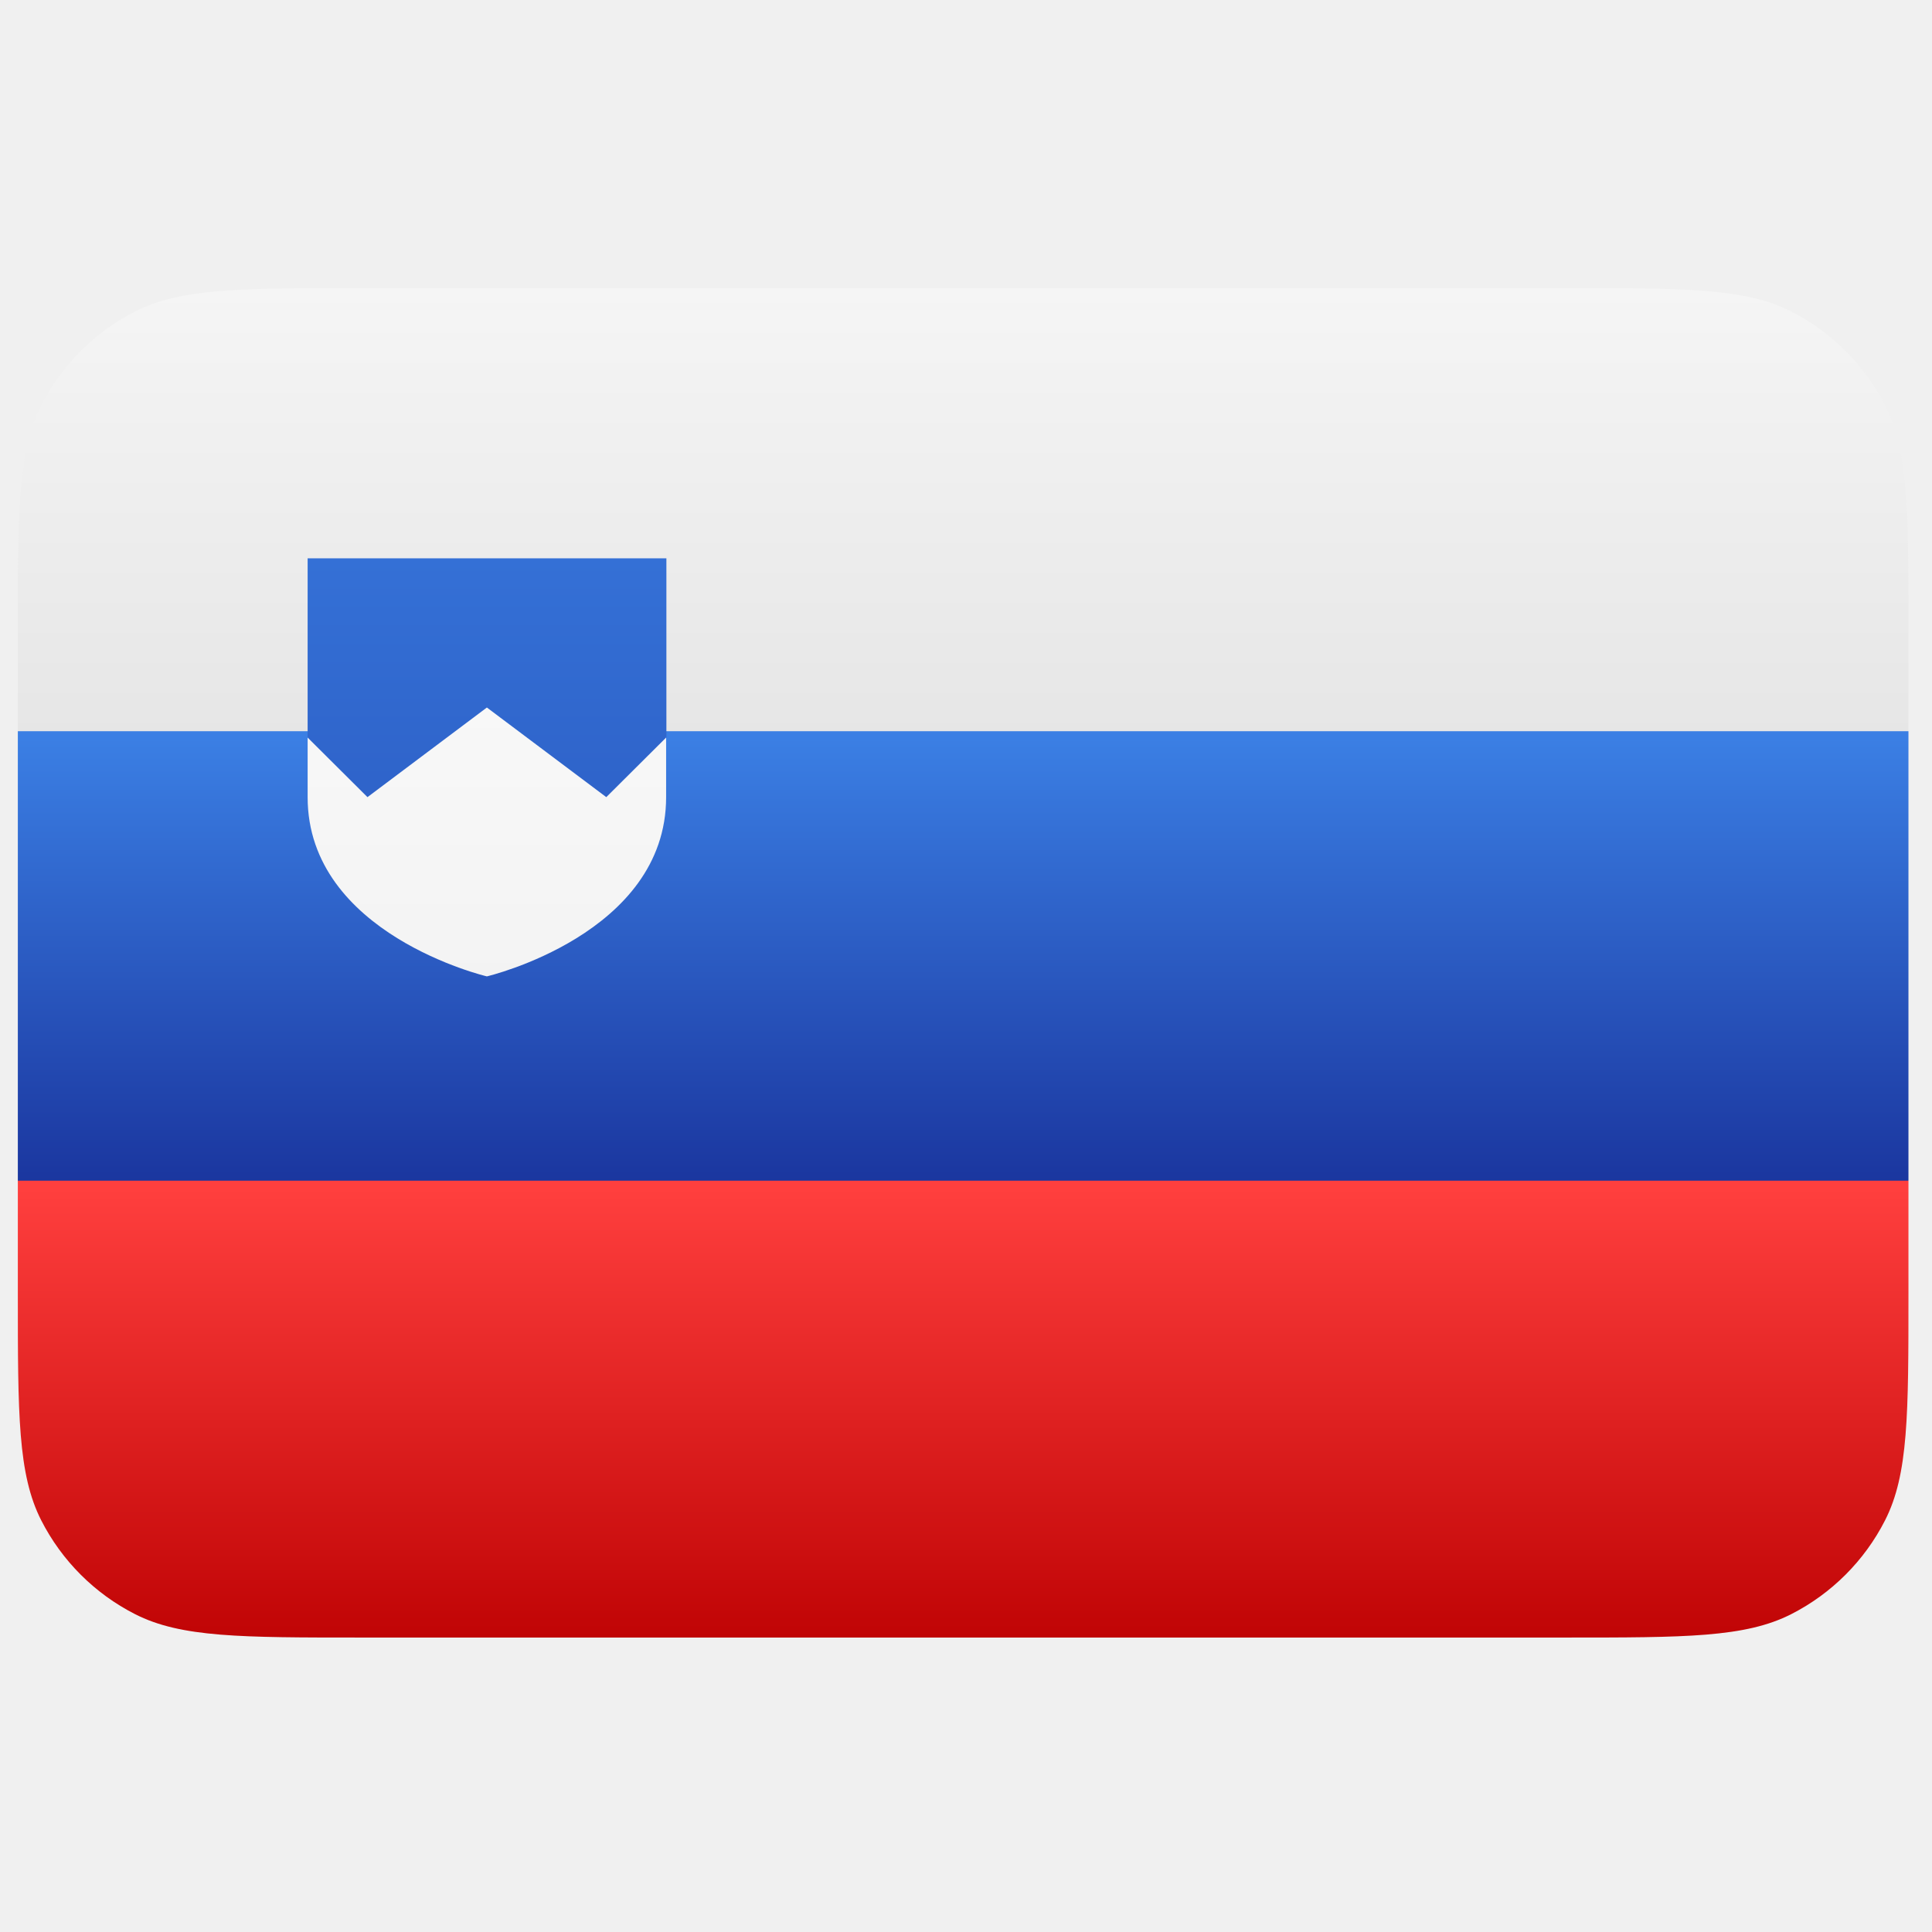
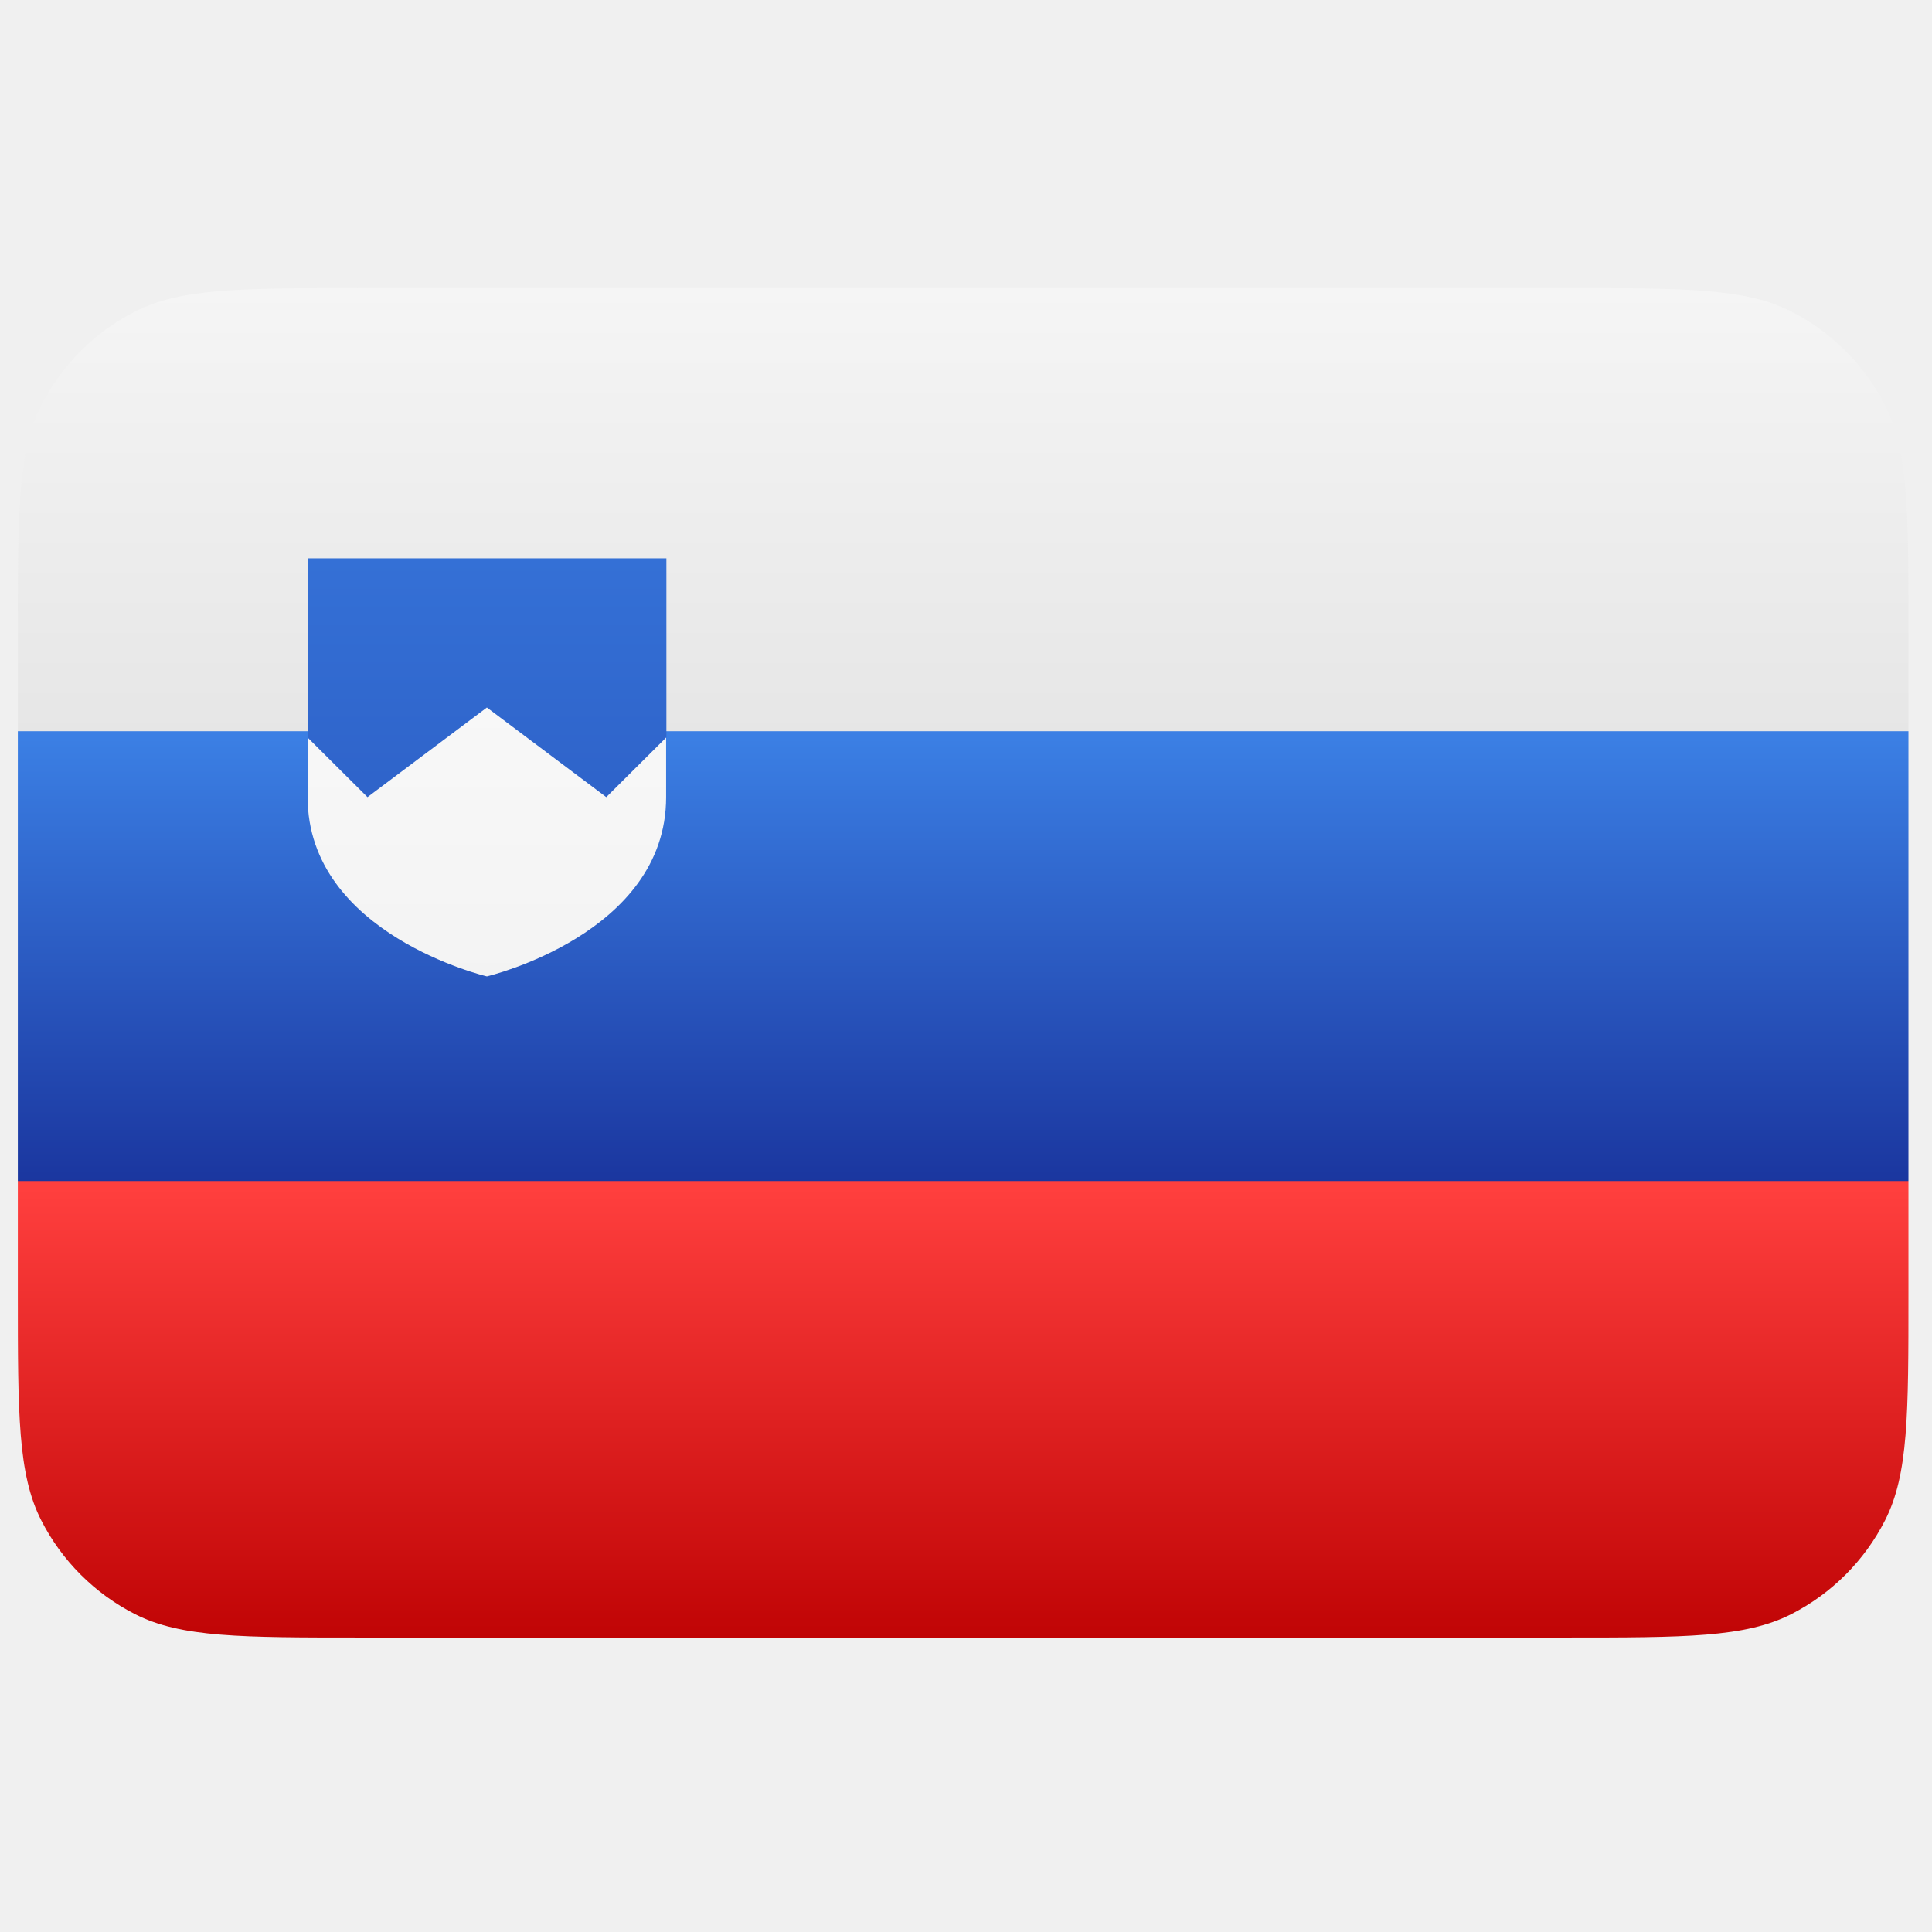
<svg xmlns="http://www.w3.org/2000/svg" viewBox="0 0 144 144" width="144" height="144">
  <defs>
    <mask id="si-board" maskUnits="userSpaceOnUse" maskContentUnits="userSpaceOnUse" x="0" y="0" width="144" height="144" mask-type="alpha">
      <path d="M 116.645 21.474 c 8.961 0 13.441 0 16.864 1.744 a 16 16 0 0 1 6.992 6.992 c 1.744 3.423 1.744 7.903 1.744 16.864 L 142.245 96.453 c 0 8.961 0 13.441 -1.744 16.864 a 16 16 0 0 1 -6.992 6.992 c -3.423 1.744 -7.903 1.744 -16.864 1.744 L 26.929 122.053 c -8.961 0 -13.441 0 -16.864 -1.744 a 16 16 0 0 1 -6.992 -6.992 c -1.744 -3.423 -1.744 -7.903 -1.744 -16.864 L 1.329 47.075 c 0 -8.961 0 -13.441 1.744 -16.864 a 16 16 0 0 1 6.992 -6.992 c 3.423 -1.744 7.903 -1.744 16.864 -1.744 Z" fill="#FFFFFF" />
    </mask>
    <linearGradient id="si-white" x1="72" y1="21.474" x2="72" y2="55.001" gradientUnits="userSpaceOnUse">
      <stop stop-color="#F5F5F5" />
      <stop offset="1" stop-color="#E6E6E6" />
    </linearGradient>
    <linearGradient id="si-blue" x1="72" y1="55.001" x2="72" y2="88.527" gradientUnits="userSpaceOnUse">
      <stop stop-color="#3B7FE4" />
      <stop offset="1" stop-color="#1A359E" />
    </linearGradient>
    <linearGradient id="si-red" x1="72" y1="88.527" x2="72" y2="122.053" gradientUnits="userSpaceOnUse">
      <stop stop-color="#FF3F3E" />
      <stop offset="1" stop-color="#C00405" />
    </linearGradient>
    <linearGradient id="si-shield-blue" x1="72" y1="21.474" x2="72" y2="122.053" gradientUnits="userSpaceOnUse">
      <stop stop-color="#3B7FE4" />
      <stop offset="1" stop-color="#1A359E" />
    </linearGradient>
    <linearGradient id="si-mount-white" x1="72" y1="21.474" x2="72" y2="122.053" gradientUnits="userSpaceOnUse">
      <stop stop-color="#FFFFFF" />
      <stop offset="1" stop-color="#E8E8E8" />
    </linearGradient>
  </defs>
  <g mask="url(#si-board)">
-     <path d="M 1.329 21.474 h 140.916 v 33.8 h -140.916 Z" fill="url(#si-white)" stroke="url(#si-white)" stroke-width="0.6" stroke-linejoin="round" />
-     <path d="M 1.329 54.8 h 140.916 v 34.0 h -140.916 Z" fill="url(#si-blue)" stroke="url(#si-blue)" stroke-width="0.6" stroke-linejoin="round" />
-     <path d="M 1.329 88.3 h 140.916 v 33.753 h -140.916 Z" fill="url(#si-red)" stroke="url(#si-red)" stroke-width="0.6" stroke-linejoin="round" />
+     <path d="M 1.329 21.474 h 140.916 v 33.526 h -140.916 Z" fill="url(#si-white)" stroke="url(#si-white)" stroke_width="0.5" stroke-linejoin="round" />
+     <path d="M 1.329 55.001 h 140.916 v 33.526 h -140.916 Z" fill="url(#si-blue)" stroke="url(#si-blue)" stroke_width="0.5" stroke-linejoin="round" />
+     <path d="M 1.329 88.527 h 140.916 v 33.526 h -140.916 Z" fill="url(#si-red)" stroke="url(#si-red)" stroke_width="0.5" stroke-linejoin="round" />
    <path d="M 49.669,54.974 l 0,-13.36 L 22.929,41.614 L 22.929,54.974 l 13.4,16.52 z" fill="url(#si-shield-blue)" />
    <path d="M 22.929,54.974 l 0,4.44 c 0,10.22 13.36,13.36 13.36,13.36 s 13.36,-3.14 13.36,-13.36 L 49.649,54.974 l -4.46,4.44 l -8.9,-6.68 l -8.9,6.68 z" fill="url(#si-mount-white)" />
  </g>
</svg>
